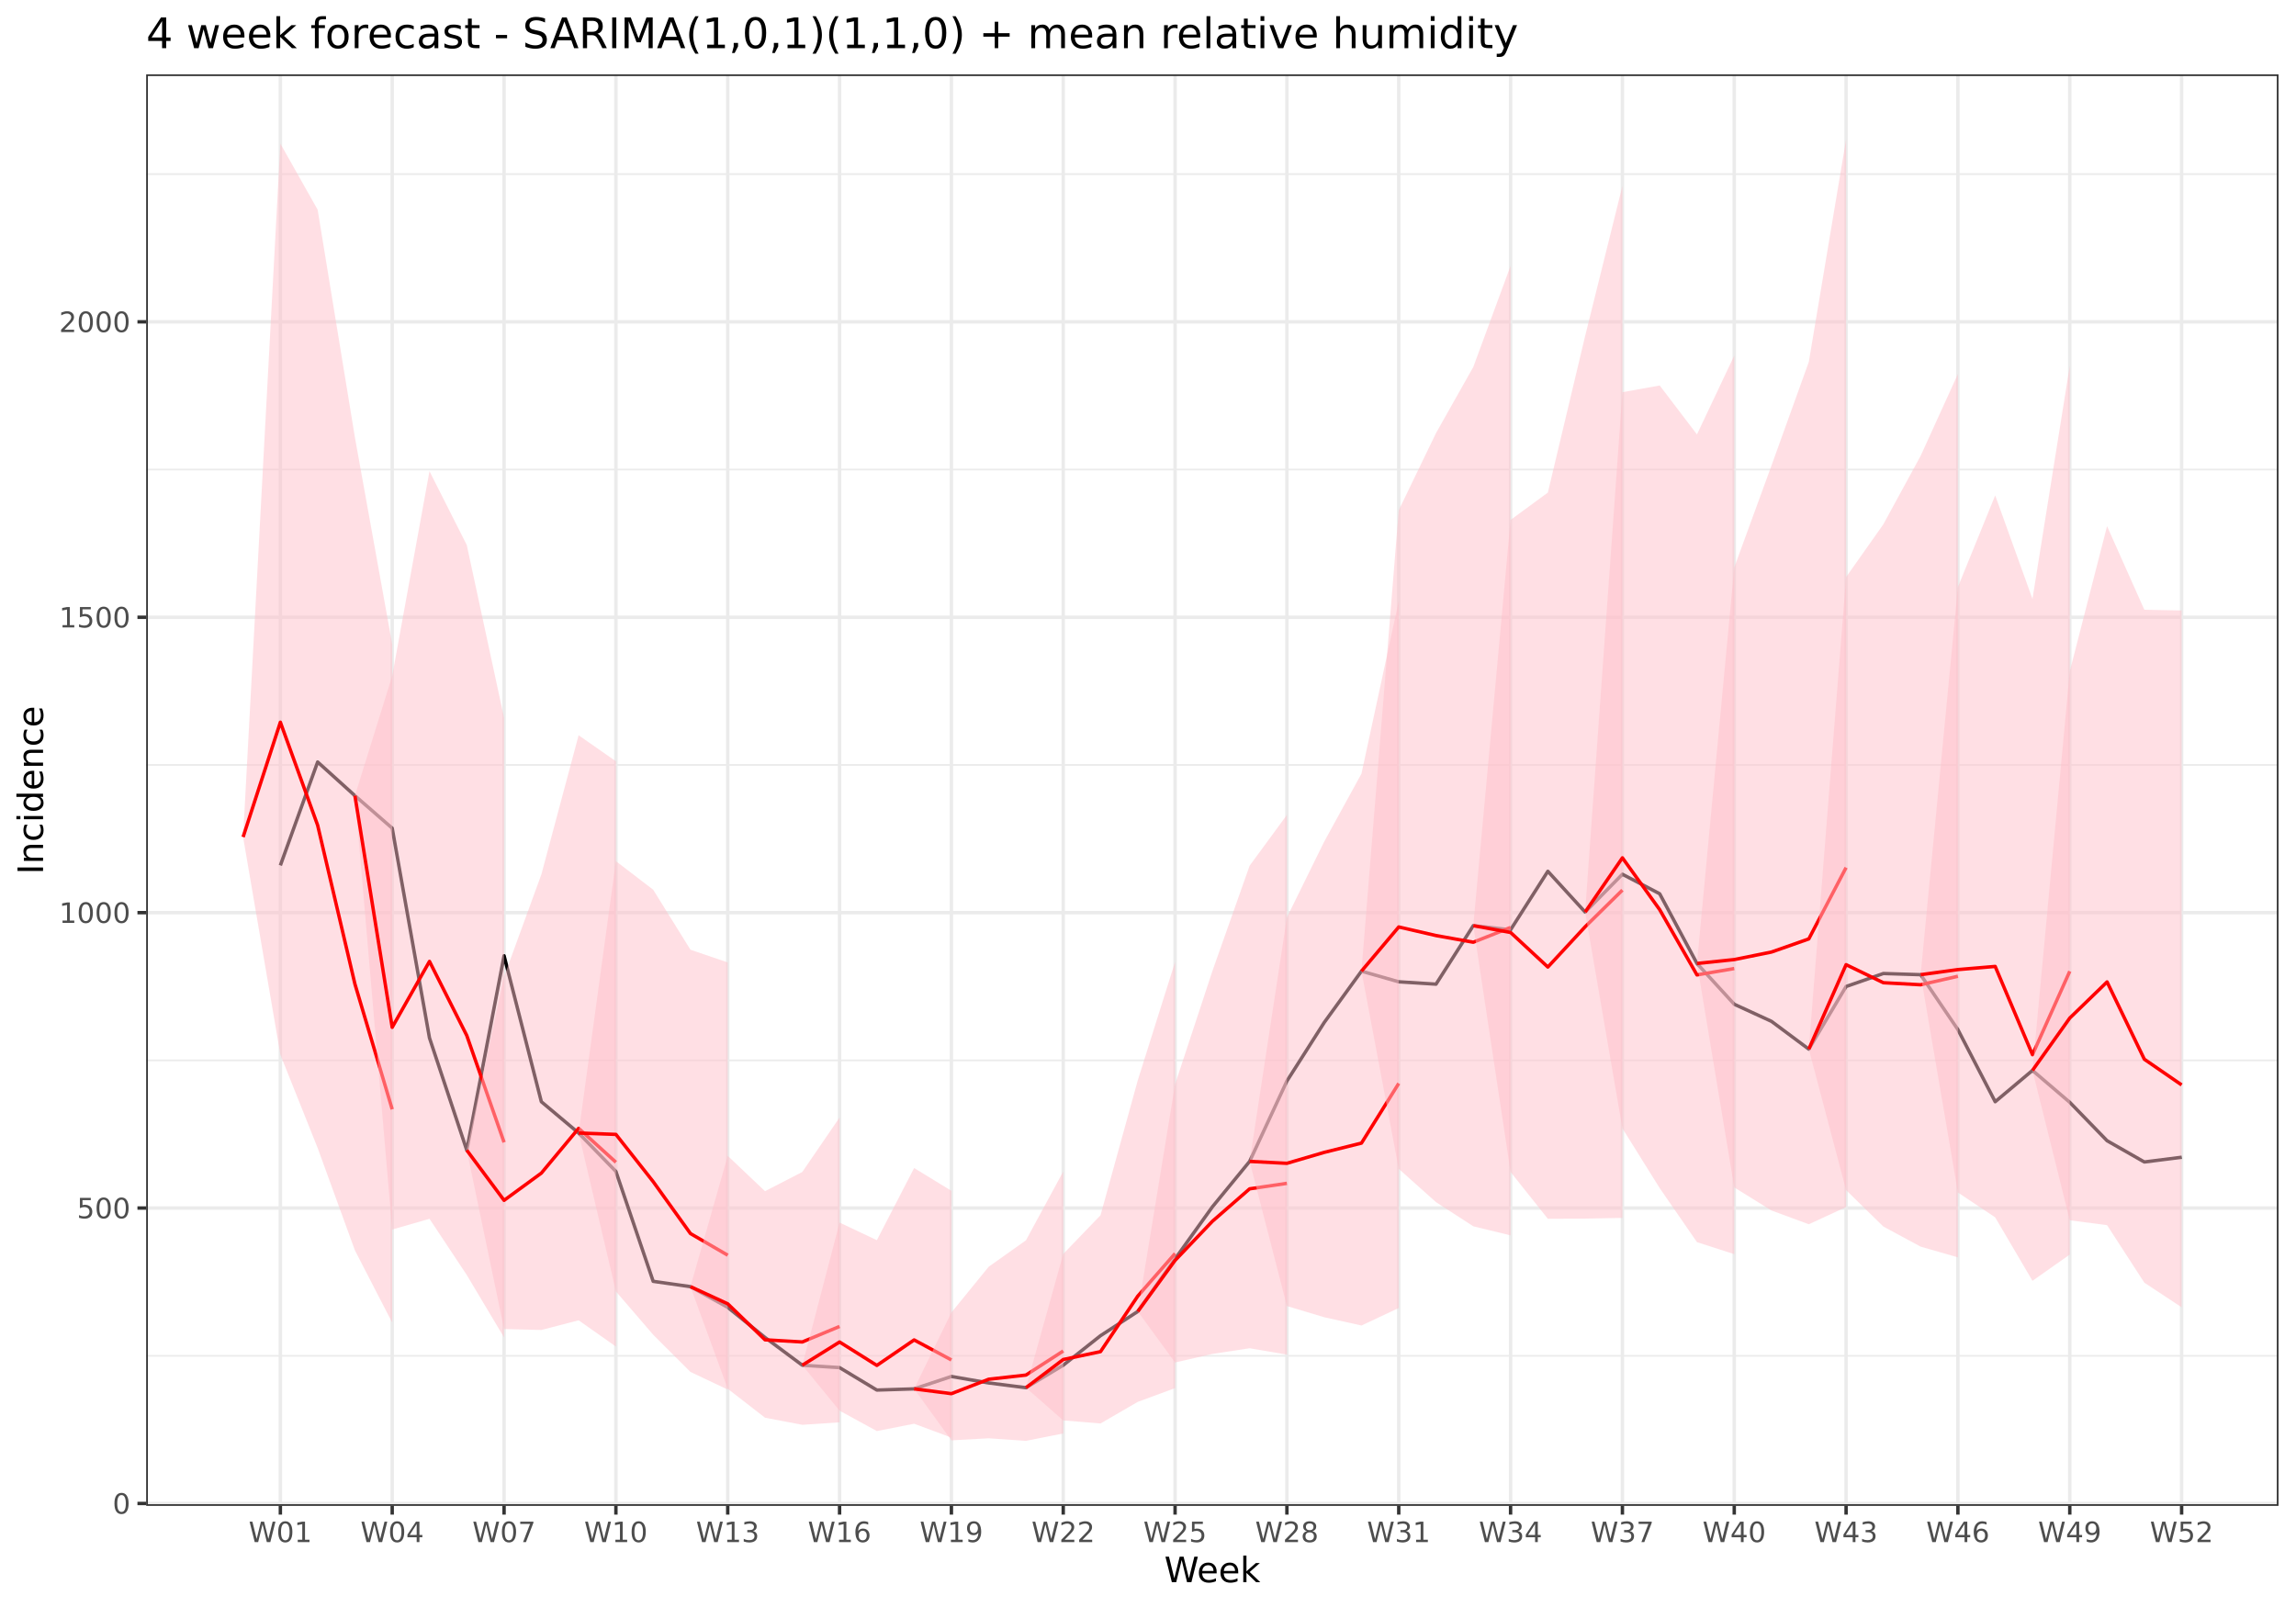
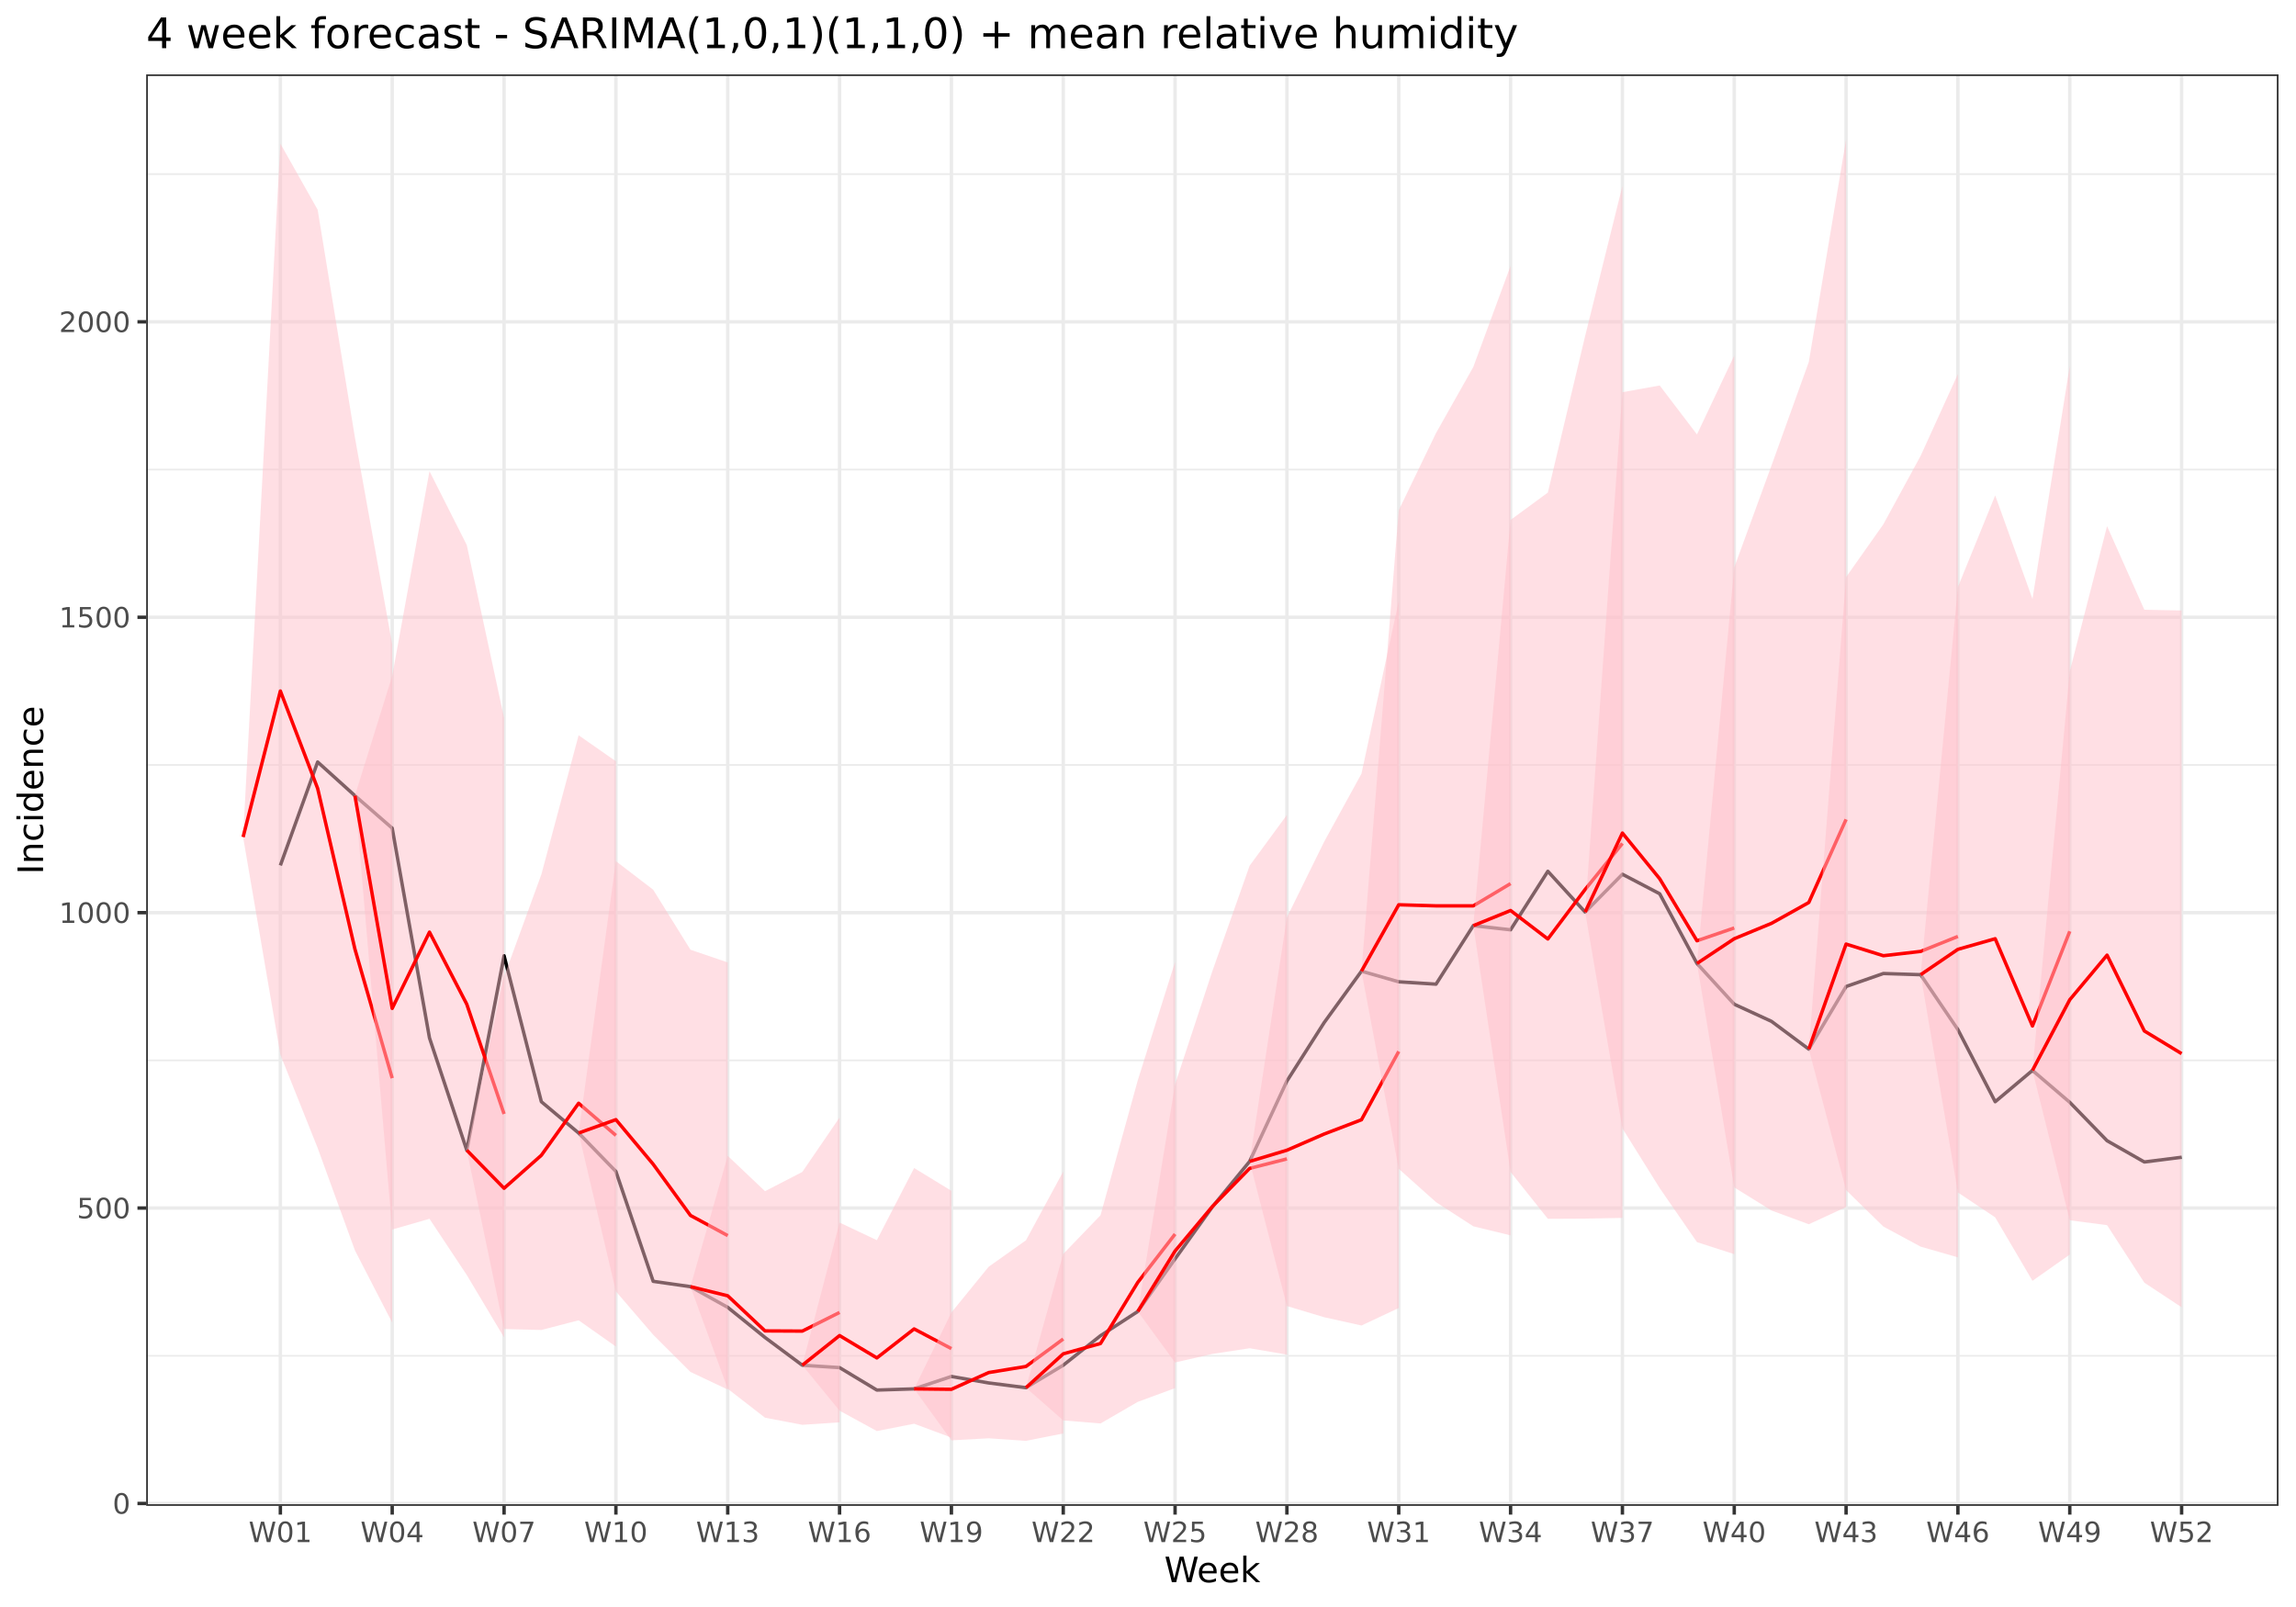
<svg xmlns="http://www.w3.org/2000/svg" class="svglite" width="720.00pt" height="504.00pt" viewBox="0 0 720.00 504.00">
  <defs>
    <style type="text/css">
    .svglite line, .svglite polyline, .svglite polygon, .svglite path, .svglite rect, .svglite circle {
      fill: none;
      stroke: #000000;
      stroke-linecap: round;
      stroke-linejoin: round;
      stroke-miterlimit: 10.00;
    }
    .svglite text {
      white-space: pre;
    }
  </style>
  </defs>
  <rect width="100%" height="100%" style="stroke: none; fill: #FFFFFF;" />
  <defs>
    <clipPath id="cpMC4wMHw3MjAuMDB8MC4wMHw1MDQuMDA=">
      <rect x="0.00" y="0.00" width="720.00" height="504.00" />
    </clipPath>
  </defs>
  <g clip-path="url(#cpMC4wMHw3MjAuMDB8MC4wMHw1MDQuMDA=)">
    <rect x="0.00" y="-0" width="720.00" height="504.00" style="stroke-width: 1.07; stroke: #FFFFFF; fill: #FFFFFF;" />
  </g>
  <defs>
    <clipPath id="cpNDUuODR8NzE0LjUyfDIzLjMyfDQ3Mi4yOQ==">
      <rect x="45.84" y="23.32" width="668.68" height="448.97" />
    </clipPath>
  </defs>
  <g clip-path="url(#cpNDUuODR8NzE0LjUyfDIzLjMyfDQ3Mi4yOQ==)">
    <rect x="45.84" y="23.32" width="668.68" height="448.97" style="stroke-width: 1.07; stroke: none; fill: #FFFFFF;" />
    <polyline points="45.84,425.21 714.52,425.21 " style="stroke-width: 0.53; stroke: #EBEBEB; stroke-linecap: butt;" />
    <polyline points="45.84,332.56 714.52,332.56 " style="stroke-width: 0.53; stroke: #EBEBEB; stroke-linecap: butt;" />
    <polyline points="45.84,239.91 714.52,239.91 " style="stroke-width: 0.53; stroke: #EBEBEB; stroke-linecap: butt;" />
    <polyline points="45.84,147.26 714.52,147.26 " style="stroke-width: 0.53; stroke: #EBEBEB; stroke-linecap: butt;" />
    <polyline points="45.84,54.61 714.52,54.61 " style="stroke-width: 0.53; stroke: #EBEBEB; stroke-linecap: butt;" />
    <polyline points="45.84,471.53 714.52,471.53 " style="stroke-width: 1.07; stroke: #EBEBEB; stroke-linecap: butt;" />
    <polyline points="45.84,378.88 714.52,378.88 " style="stroke-width: 1.07; stroke: #EBEBEB; stroke-linecap: butt;" />
    <polyline points="45.84,286.24 714.52,286.24 " style="stroke-width: 1.07; stroke: #EBEBEB; stroke-linecap: butt;" />
    <polyline points="45.84,193.59 714.52,193.59 " style="stroke-width: 1.07; stroke: #EBEBEB; stroke-linecap: butt;" />
    <polyline points="45.84,100.94 714.52,100.94 " style="stroke-width: 1.07; stroke: #EBEBEB; stroke-linecap: butt;" />
    <polyline points="87.92,472.29 87.92,23.32 " style="stroke-width: 1.07; stroke: #EBEBEB; stroke-linecap: butt;" />
    <polyline points="122.99,472.29 122.99,23.32 " style="stroke-width: 1.07; stroke: #EBEBEB; stroke-linecap: butt;" />
    <polyline points="158.07,472.29 158.07,23.32 " style="stroke-width: 1.07; stroke: #EBEBEB; stroke-linecap: butt;" />
    <polyline points="193.14,472.29 193.14,23.32 " style="stroke-width: 1.07; stroke: #EBEBEB; stroke-linecap: butt;" />
    <polyline points="228.21,472.29 228.21,23.32 " style="stroke-width: 1.07; stroke: #EBEBEB; stroke-linecap: butt;" />
    <polyline points="263.28,472.29 263.28,23.32 " style="stroke-width: 1.07; stroke: #EBEBEB; stroke-linecap: butt;" />
    <polyline points="298.35,472.29 298.35,23.32 " style="stroke-width: 1.07; stroke: #EBEBEB; stroke-linecap: butt;" />
    <polyline points="333.42,472.29 333.42,23.32 " style="stroke-width: 1.07; stroke: #EBEBEB; stroke-linecap: butt;" />
    <polyline points="368.49,472.29 368.49,23.32 " style="stroke-width: 1.07; stroke: #EBEBEB; stroke-linecap: butt;" />
    <polyline points="403.56,472.29 403.56,23.32 " style="stroke-width: 1.07; stroke: #EBEBEB; stroke-linecap: butt;" />
    <polyline points="438.63,472.29 438.63,23.32 " style="stroke-width: 1.07; stroke: #EBEBEB; stroke-linecap: butt;" />
    <polyline points="473.70,472.29 473.70,23.32 " style="stroke-width: 1.07; stroke: #EBEBEB; stroke-linecap: butt;" />
    <polyline points="508.77,472.29 508.77,23.32 " style="stroke-width: 1.07; stroke: #EBEBEB; stroke-linecap: butt;" />
    <polyline points="543.84,472.29 543.84,23.32 " style="stroke-width: 1.07; stroke: #EBEBEB; stroke-linecap: butt;" />
    <polyline points="578.91,472.29 578.91,23.32 " style="stroke-width: 1.07; stroke: #EBEBEB; stroke-linecap: butt;" />
    <polyline points="613.98,472.29 613.98,23.32 " style="stroke-width: 1.07; stroke: #EBEBEB; stroke-linecap: butt;" />
    <polyline points="649.06,472.29 649.06,23.32 " style="stroke-width: 1.07; stroke: #EBEBEB; stroke-linecap: butt;" />
    <polyline points="684.13,472.29 684.13,23.32 " style="stroke-width: 1.07; stroke: #EBEBEB; stroke-linecap: butt;" />
    <polyline points="87.92,271.41 99.61,238.98 111.30,249.55 122.99,259.74 134.68,325.52 146.37,360.73 158.07,299.76 169.76,345.53 181.45,355.35 193.14,367.40 204.83,401.86 216.52,403.53 228.21,410.02 239.90,419.47 251.59,428.17 263.28,428.92 274.97,435.96 286.66,435.59 298.35,431.70 310.04,433.73 321.73,435.22 333.42,428.17 345.11,418.91 356.80,411.31 368.49,394.82 380.18,378.51 391.87,364.25 403.56,339.05 415.25,320.70 426.94,304.58 438.63,307.92 450.32,308.66 462.01,290.31 473.70,291.61 485.39,273.26 497.08,286.05 508.77,274.19 520.46,280.31 532.15,302.17 543.84,314.96 555.53,320.33 567.22,329.04 578.91,309.40 590.60,305.32 602.29,305.69 613.98,322.92 625.67,345.53 637.36,335.71 649.06,345.72 660.75,357.76 672.44,364.43 684.13,362.95 " style="stroke-width: 1.07; stroke-linecap: butt;" />
    <polygon points="76.23,262.52 87.92,45.04 99.61,65.77 111.30,137.21 122.99,202.05 122.99,414.82 111.30,392.15 99.61,360.03 87.92,330.77 76.23,262.52 " style="stroke-width: 0.00; stroke: none; stroke-linecap: butt; fill: #FFC0CB; fill-opacity: 0.50;" />
    <polyline points="76.23,262.52 87.92,45.04 99.61,65.77 111.30,137.21 122.99,202.05 " style="stroke-width: 1.07; stroke: none; stroke-linecap: butt;" />
    <polyline points="122.99,414.82 111.30,392.15 99.61,360.03 87.92,330.77 76.23,262.52 " style="stroke-width: 1.07; stroke: none; stroke-linecap: butt;" />
-     <polyline points="76.23,262.52 87.92,226.51 99.61,258.83 111.30,308.62 122.99,347.91 " style="stroke-width: 1.07; stroke: #FF0000; stroke-linecap: butt;" />
+     <polyline points="76.23,262.52 87.92,216.72 99.61,247.28 111.30,297.66 122.99,338.14 " style="stroke-width: 1.07; stroke: #FF0000; stroke-linecap: butt;" />
    <polygon points="111.30,249.55 122.99,211.99 134.68,147.78 146.37,170.92 158.07,225.16 158.07,419.47 146.37,399.87 134.68,382.25 122.99,385.62 111.30,249.55 " style="stroke-width: 0.00; stroke: none; stroke-linecap: butt; fill: #FFC0CB; fill-opacity: 0.50;" />
    <polyline points="111.30,249.55 122.99,211.99 134.68,147.78 146.37,170.92 158.07,225.16 " style="stroke-width: 1.07; stroke: none; stroke-linecap: butt;" />
    <polyline points="158.07,419.47 146.37,399.87 134.68,382.25 122.99,385.62 111.30,249.55 " style="stroke-width: 1.07; stroke: none; stroke-linecap: butt;" />
-     <polyline points="111.30,249.55 122.99,322.20 134.68,301.52 146.37,324.76 158.07,358.27 " style="stroke-width: 1.07; stroke: #FF0000; stroke-linecap: butt;" />
+     <polyline points="111.30,249.55 122.99,316.26 134.68,292.34 146.37,314.94 158.07,349.37 " style="stroke-width: 1.07; stroke: #FF0000; stroke-linecap: butt;" />
    <polygon points="146.37,360.73 158.07,306.31 169.76,274.26 181.45,230.60 193.14,238.76 193.14,422.32 181.45,414.08 169.76,417.12 158.07,416.82 146.37,360.73 " style="stroke-width: 0.00; stroke: none; stroke-linecap: butt; fill: #FFC0CB; fill-opacity: 0.50;" />
    <polyline points="146.37,360.73 158.07,306.31 169.76,274.26 181.45,230.60 193.14,238.76 " style="stroke-width: 1.07; stroke: none; stroke-linecap: butt;" />
    <polyline points="193.14,422.32 181.45,414.08 169.76,417.12 158.07,416.82 146.37,360.73 " style="stroke-width: 1.07; stroke: none; stroke-linecap: butt;" />
-     <polyline points="146.37,360.73 158.07,376.46 169.76,367.92 181.45,353.88 193.14,364.51 " style="stroke-width: 1.07; stroke: #FF0000; stroke-linecap: butt;" />
+     <polyline points="146.37,360.73 158.07,372.68 169.76,362.33 181.45,346.01 193.14,356.10 " style="stroke-width: 1.07; stroke: #FF0000; stroke-linecap: butt;" />
    <polygon points="181.45,355.35 193.14,270.08 204.83,279.04 216.52,297.86 228.21,301.85 228.21,435.81 216.52,430.28 204.83,418.61 193.14,405.02 181.45,355.35 " style="stroke-width: 0.00; stroke: none; stroke-linecap: butt; fill: #FFC0CB; fill-opacity: 0.50;" />
    <polyline points="181.45,355.35 193.14,270.08 204.83,279.04 216.52,297.86 228.21,301.85 " style="stroke-width: 1.07; stroke: none; stroke-linecap: butt;" />
    <polyline points="228.21,435.81 216.52,430.28 204.83,418.61 193.14,405.02 181.45,355.35 " style="stroke-width: 1.07; stroke: none; stroke-linecap: butt;" />
-     <polyline points="181.45,355.35 193.14,355.78 204.83,370.60 216.52,386.88 228.21,393.67 " style="stroke-width: 1.07; stroke: #FF0000; stroke-linecap: butt;" />
+     <polyline points="181.45,355.35 193.14,351.15 204.83,365.13 216.52,381.19 228.21,387.52 " style="stroke-width: 1.07; stroke: #FF0000; stroke-linecap: butt;" />
    <polygon points="216.52,403.53 228.21,362.50 239.90,373.59 251.59,367.56 263.28,350.48 263.28,446.07 251.59,446.86 239.90,444.63 228.21,435.56 216.52,403.53 " style="stroke-width: 0.00; stroke: none; stroke-linecap: butt; fill: #FFC0CB; fill-opacity: 0.50;" />
    <polyline points="216.52,403.53 228.21,362.50 239.90,373.59 251.59,367.56 263.28,350.48 " style="stroke-width: 1.07; stroke: none; stroke-linecap: butt;" />
    <polyline points="263.28,446.07 251.59,446.86 239.90,444.63 228.21,435.56 216.52,403.53 " style="stroke-width: 1.07; stroke: none; stroke-linecap: butt;" />
-     <polyline points="216.52,403.53 228.21,408.91 239.90,420.20 251.59,420.88 263.28,416.01 " style="stroke-width: 1.07; stroke: #FF0000; stroke-linecap: butt;" />
+     <polyline points="216.52,403.53 228.21,406.40 239.90,417.41 251.59,417.47 263.28,411.62 " style="stroke-width: 1.07; stroke: #FF0000; stroke-linecap: butt;" />
    <polygon points="251.59,428.17 263.28,383.43 274.97,388.96 286.66,366.33 298.35,373.47 298.35,450.87 286.66,446.52 274.97,448.82 263.28,442.43 251.59,428.17 " style="stroke-width: 0.00; stroke: none; stroke-linecap: butt; fill: #FFC0CB; fill-opacity: 0.50;" />
    <polyline points="251.59,428.17 263.28,383.43 274.97,388.96 286.66,366.33 298.35,373.47 " style="stroke-width: 1.07; stroke: none; stroke-linecap: butt;" />
    <polyline points="298.35,450.87 286.66,446.52 274.97,448.82 263.28,442.43 251.59,428.17 " style="stroke-width: 1.07; stroke: none; stroke-linecap: butt;" />
-     <polyline points="251.59,428.17 263.28,420.89 274.97,428.23 286.66,420.24 298.35,426.52 " style="stroke-width: 1.07; stroke: #FF0000; stroke-linecap: butt;" />
+     <polyline points="251.59,428.17 263.28,418.87 274.97,425.88 286.66,416.79 298.35,422.97 " style="stroke-width: 1.07; stroke: #FF0000; stroke-linecap: butt;" />
    <polygon points="286.66,435.59 298.35,411.63 310.04,397.29 321.73,388.99 333.42,367.42 333.42,449.57 321.73,451.89 310.04,451.09 298.35,451.73 286.66,435.59 " style="stroke-width: 0.00; stroke: none; stroke-linecap: butt; fill: #FFC0CB; fill-opacity: 0.50;" />
    <polyline points="286.66,435.59 298.35,411.63 310.04,397.29 321.73,388.99 333.42,367.42 " style="stroke-width: 1.07; stroke: none; stroke-linecap: butt;" />
    <polyline points="333.42,449.57 321.73,451.89 310.04,451.09 298.35,451.73 286.66,435.59 " style="stroke-width: 1.07; stroke: none; stroke-linecap: butt;" />
-     <polyline points="286.66,435.59 298.35,437.09 310.04,432.57 321.73,431.26 333.42,423.71 " style="stroke-width: 1.07; stroke: #FF0000; stroke-linecap: butt;" />
+     <polyline points="286.66,435.59 298.35,435.72 310.04,430.47 321.73,428.56 333.42,419.95 " style="stroke-width: 1.07; stroke: #FF0000; stroke-linecap: butt;" />
    <polygon points="321.73,435.22 333.42,393.28 345.11,381.14 356.80,338.80 368.49,301.69 368.49,435.35 356.80,439.66 345.11,446.44 333.42,445.48 321.73,435.22 " style="stroke-width: 0.00; stroke: none; stroke-linecap: butt; fill: #FFC0CB; fill-opacity: 0.50;" />
    <polyline points="321.73,435.22 333.42,393.28 345.11,381.14 356.80,338.80 368.49,301.69 " style="stroke-width: 1.07; stroke: none; stroke-linecap: butt;" />
    <polyline points="368.49,435.35 356.80,439.66 345.11,446.44 333.42,445.48 321.73,435.22 " style="stroke-width: 1.07; stroke: none; stroke-linecap: butt;" />
-     <polyline points="321.73,435.22 333.42,426.38 345.11,423.91 356.80,406.49 368.49,393.14 " style="stroke-width: 1.07; stroke: #FF0000; stroke-linecap: butt;" />
+     <polyline points="321.73,435.22 333.42,424.60 345.11,421.36 356.80,402.18 368.49,387.04 " style="stroke-width: 1.07; stroke: #FF0000; stroke-linecap: butt;" />
    <polygon points="356.80,411.31 368.49,340.08 380.18,304.59 391.87,271.51 403.56,255.58 403.56,424.85 391.87,422.85 380.18,424.63 368.49,427.31 356.80,411.31 " style="stroke-width: 0.00; stroke: none; stroke-linecap: butt; fill: #FFC0CB; fill-opacity: 0.50;" />
    <polyline points="356.80,411.31 368.49,340.08 380.18,304.59 391.87,271.51 403.56,255.58 " style="stroke-width: 1.07; stroke: none; stroke-linecap: butt;" />
    <polyline points="403.56,424.85 391.87,422.85 380.18,424.63 368.49,427.31 356.80,411.31 " style="stroke-width: 1.07; stroke: none; stroke-linecap: butt;" />
-     <polyline points="356.80,411.31 368.49,395.29 380.18,383.04 391.87,372.85 403.56,371.13 " style="stroke-width: 1.07; stroke: #FF0000; stroke-linecap: butt;" />
+     <polyline points="356.80,411.31 368.49,392.35 380.18,378.40 391.87,366.44 403.56,363.46 " style="stroke-width: 1.07; stroke: #FF0000; stroke-linecap: butt;" />
    <polygon points="391.87,364.25 403.56,287.73 415.25,263.97 426.94,242.65 438.63,188.47 438.63,410.22 426.94,415.72 415.25,413.12 403.56,409.61 391.87,364.25 " style="stroke-width: 0.00; stroke: none; stroke-linecap: butt; fill: #FFC0CB; fill-opacity: 0.50;" />
    <polyline points="391.87,364.25 403.56,287.73 415.25,263.97 426.94,242.65 438.63,188.47 " style="stroke-width: 1.07; stroke: none; stroke-linecap: butt;" />
    <polyline points="438.63,410.22 426.94,415.72 415.25,413.12 403.56,409.61 391.87,364.25 " style="stroke-width: 1.07; stroke: none; stroke-linecap: butt;" />
-     <polyline points="391.87,364.25 403.56,364.85 415.25,361.42 426.94,358.51 438.63,339.79 " style="stroke-width: 1.07; stroke: #FF0000; stroke-linecap: butt;" />
+     <polyline points="391.87,364.25 403.56,360.74 415.25,355.66 426.94,351.19 438.63,329.76 " style="stroke-width: 1.07; stroke: #FF0000; stroke-linecap: butt;" />
    <polygon points="426.94,304.58 438.63,160.03 450.32,135.82 462.01,115.10 473.70,83.38 473.70,387.45 462.01,384.60 450.32,377.03 438.63,366.58 426.94,304.58 " style="stroke-width: 0.00; stroke: none; stroke-linecap: butt; fill: #FFC0CB; fill-opacity: 0.50;" />
    <polyline points="426.94,304.58 438.63,160.03 450.32,135.82 462.01,115.10 473.70,83.38 " style="stroke-width: 1.07; stroke: none; stroke-linecap: butt;" />
    <polyline points="473.70,387.45 462.01,384.60 450.32,377.03 438.63,366.58 426.94,304.58 " style="stroke-width: 1.07; stroke: none; stroke-linecap: butt;" />
-     <polyline points="426.94,304.58 438.63,290.72 450.32,293.42 462.01,295.51 473.70,290.87 " style="stroke-width: 1.07; stroke: #FF0000; stroke-linecap: butt;" />
+     <polyline points="426.94,304.58 438.63,283.76 450.32,284.10 462.01,284.10 473.70,277.12 " style="stroke-width: 1.07; stroke: #FF0000; stroke-linecap: butt;" />
    <polygon points="462.01,290.31 473.70,163.06 485.39,154.48 497.08,105.38 508.77,58.32 508.77,381.97 497.08,382.19 485.39,382.25 473.70,367.57 462.01,290.31 " style="stroke-width: 0.00; stroke: none; stroke-linecap: butt; fill: #FFC0CB; fill-opacity: 0.50;" />
    <polyline points="462.01,290.31 473.70,163.06 485.39,154.48 497.08,105.38 508.77,58.32 " style="stroke-width: 1.07; stroke: none; stroke-linecap: butt;" />
    <polyline points="508.77,381.97 497.08,382.19 485.39,382.25 473.70,367.57 462.01,290.31 " style="stroke-width: 1.07; stroke: none; stroke-linecap: butt;" />
-     <polyline points="462.01,290.31 473.70,292.45 485.39,303.29 497.08,290.67 508.77,279.16 " style="stroke-width: 1.07; stroke: #FF0000; stroke-linecap: butt;" />
+     <polyline points="462.01,290.31 473.70,285.56 485.39,294.49 497.08,278.96 508.77,264.53 " style="stroke-width: 1.07; stroke: #FF0000; stroke-linecap: butt;" />
    <polygon points="497.08,286.05 508.77,123.00 520.46,120.90 532.15,136.25 543.84,111.53 543.84,393.34 532.15,389.57 520.46,372.62 508.77,353.89 497.08,286.05 " style="stroke-width: 0.00; stroke: none; stroke-linecap: butt; fill: #FFC0CB; fill-opacity: 0.50;" />
    <polyline points="497.08,286.05 508.77,123.00 520.46,120.90 532.15,136.25 543.84,111.53 " style="stroke-width: 1.07; stroke: none; stroke-linecap: butt;" />
    <polyline points="543.84,393.34 532.15,389.57 520.46,372.62 508.77,353.89 497.08,286.05 " style="stroke-width: 1.07; stroke: none; stroke-linecap: butt;" />
-     <polyline points="497.08,286.05 508.77,269.04 520.46,285.30 532.15,305.76 543.84,303.76 " style="stroke-width: 1.07; stroke: #FF0000; stroke-linecap: butt;" />
+     <polyline points="497.08,286.05 508.77,261.27 520.46,275.60 532.15,295.05 543.84,291.03 " style="stroke-width: 1.07; stroke: #FF0000; stroke-linecap: butt;" />
    <polygon points="532.15,302.17 543.84,177.98 555.53,145.98 567.22,113.52 578.91,43.73 578.91,378.56 567.22,383.96 555.53,379.65 543.84,372.41 532.15,302.17 " style="stroke-width: 0.00; stroke: none; stroke-linecap: butt; fill: #FFC0CB; fill-opacity: 0.50;" />
    <polyline points="532.15,302.17 543.84,177.98 555.53,145.98 567.22,113.52 578.91,43.73 " style="stroke-width: 1.07; stroke: none; stroke-linecap: butt;" />
    <polyline points="578.91,378.56 567.22,383.96 555.53,379.65 543.84,372.41 532.15,302.17 " style="stroke-width: 1.07; stroke: none; stroke-linecap: butt;" />
-     <polyline points="532.15,302.17 543.84,300.95 555.53,298.58 567.22,294.47 578.91,272.10 " style="stroke-width: 1.07; stroke: #FF0000; stroke-linecap: butt;" />
+     <polyline points="532.15,302.17 543.84,294.41 555.53,289.58 567.22,283.05 578.91,256.98 " style="stroke-width: 1.07; stroke: #FF0000; stroke-linecap: butt;" />
    <polygon points="567.22,329.04 578.91,181.00 590.60,164.43 602.29,142.97 613.98,117.29 613.98,394.35 602.29,390.98 590.60,384.68 578.91,373.25 567.22,329.04 " style="stroke-width: 0.00; stroke: none; stroke-linecap: butt; fill: #FFC0CB; fill-opacity: 0.50;" />
    <polyline points="567.22,329.04 578.91,181.00 590.60,164.43 602.29,142.97 613.98,117.29 " style="stroke-width: 1.07; stroke: none; stroke-linecap: butt;" />
    <polyline points="613.98,394.35 602.29,390.98 590.60,384.68 578.91,373.25 567.22,329.04 " style="stroke-width: 1.07; stroke: none; stroke-linecap: butt;" />
-     <polyline points="567.22,329.04 578.91,302.55 590.60,308.21 602.29,308.85 613.98,306.18 " style="stroke-width: 1.07; stroke: #FF0000; stroke-linecap: butt;" />
+     <polyline points="567.22,329.04 578.91,296.09 590.60,299.74 602.29,298.39 613.98,293.69 " style="stroke-width: 1.07; stroke: #FF0000; stroke-linecap: butt;" />
    <polygon points="602.29,305.69 613.98,184.09 625.67,155.38 637.36,187.84 649.06,114.71 649.06,393.46 637.36,401.70 625.67,381.80 613.98,374.00 602.29,305.69 " style="stroke-width: 0.00; stroke: none; stroke-linecap: butt; fill: #FFC0CB; fill-opacity: 0.50;" />
    <polyline points="602.29,305.69 613.98,184.09 625.67,155.38 637.36,187.84 649.06,114.71 " style="stroke-width: 1.07; stroke: none; stroke-linecap: butt;" />
    <polyline points="649.06,393.46 637.36,401.70 625.67,381.80 613.98,374.00 602.29,305.69 " style="stroke-width: 1.07; stroke: none; stroke-linecap: butt;" />
-     <polyline points="602.29,305.69 613.98,304.09 625.67,303.10 637.36,330.78 649.06,304.62 " style="stroke-width: 1.07; stroke: #FF0000; stroke-linecap: butt;" />
+     <polyline points="602.29,305.69 613.98,297.73 625.67,294.41 637.36,321.78 649.06,292.08 " style="stroke-width: 1.07; stroke: #FF0000; stroke-linecap: butt;" />
    <polygon points="637.36,335.71 649.06,210.56 660.75,165.02 672.44,191.23 684.13,191.47 684.13,410.00 672.44,402.28 660.75,384.24 649.06,382.72 637.36,335.71 " style="stroke-width: 0.00; stroke: none; stroke-linecap: butt; fill: #FFC0CB; fill-opacity: 0.50;" />
    <polyline points="637.36,335.71 649.06,210.56 660.75,165.02 672.44,191.23 684.13,191.47 " style="stroke-width: 1.07; stroke: none; stroke-linecap: butt;" />
    <polyline points="684.13,410.00 672.44,402.28 660.75,384.24 649.06,382.72 637.36,335.71 " style="stroke-width: 1.07; stroke: none; stroke-linecap: butt;" />
-     <polyline points="637.36,335.71 649.06,319.29 660.75,307.96 672.44,332.21 684.13,340.26 " style="stroke-width: 1.07; stroke: #FF0000; stroke-linecap: butt;" />
+     <polyline points="637.36,335.71 649.06,313.54 660.75,299.56 672.44,323.34 684.13,330.45 " style="stroke-width: 1.07; stroke: #FF0000; stroke-linecap: butt;" />
    <rect x="45.84" y="23.32" width="668.68" height="448.97" style="stroke-width: 1.07; stroke: #333333;" />
  </g>
  <g clip-path="url(#cpMC4wMHw3MjAuMDB8MC4wMHw1MDQuMDA=)">
    <text x="40.91" y="474.74" text-anchor="end" style="font-size: 8.80px;fill: #4D4D4D; font-family: &quot;DejaVu Sans&quot;;" textLength="5.59px" lengthAdjust="spacingAndGlyphs">0</text>
    <text x="40.91" y="382.09" text-anchor="end" style="font-size: 8.80px;fill: #4D4D4D; font-family: &quot;DejaVu Sans&quot;;" textLength="16.78px" lengthAdjust="spacingAndGlyphs">500</text>
    <text x="40.91" y="289.44" text-anchor="end" style="font-size: 8.80px;fill: #4D4D4D; font-family: &quot;DejaVu Sans&quot;;" textLength="22.38px" lengthAdjust="spacingAndGlyphs">1000</text>
    <text x="40.91" y="196.79" text-anchor="end" style="font-size: 8.80px;fill: #4D4D4D; font-family: &quot;DejaVu Sans&quot;;" textLength="22.38px" lengthAdjust="spacingAndGlyphs">1500</text>
    <text x="40.91" y="104.14" text-anchor="end" style="font-size: 8.80px;fill: #4D4D4D; font-family: &quot;DejaVu Sans&quot;;" textLength="22.38px" lengthAdjust="spacingAndGlyphs">2000</text>
    <polyline points="43.10,471.53 45.84,471.53 " style="stroke-width: 1.07; stroke: #333333; stroke-linecap: butt;" />
    <polyline points="43.10,378.88 45.84,378.88 " style="stroke-width: 1.07; stroke: #333333; stroke-linecap: butt;" />
    <polyline points="43.10,286.24 45.84,286.24 " style="stroke-width: 1.07; stroke: #333333; stroke-linecap: butt;" />
    <polyline points="43.10,193.59 45.84,193.59 " style="stroke-width: 1.07; stroke: #333333; stroke-linecap: butt;" />
    <polyline points="43.10,100.94 45.84,100.94 " style="stroke-width: 1.07; stroke: #333333; stroke-linecap: butt;" />
    <polyline points="87.92,475.03 87.92,472.29 " style="stroke-width: 1.07; stroke: #333333; stroke-linecap: butt;" />
    <polyline points="122.99,475.03 122.99,472.29 " style="stroke-width: 1.07; stroke: #333333; stroke-linecap: butt;" />
    <polyline points="158.07,475.03 158.07,472.29 " style="stroke-width: 1.07; stroke: #333333; stroke-linecap: butt;" />
    <polyline points="193.14,475.03 193.14,472.29 " style="stroke-width: 1.07; stroke: #333333; stroke-linecap: butt;" />
    <polyline points="228.21,475.03 228.21,472.29 " style="stroke-width: 1.07; stroke: #333333; stroke-linecap: butt;" />
    <polyline points="263.28,475.03 263.28,472.29 " style="stroke-width: 1.07; stroke: #333333; stroke-linecap: butt;" />
    <polyline points="298.35,475.03 298.35,472.29 " style="stroke-width: 1.07; stroke: #333333; stroke-linecap: butt;" />
    <polyline points="333.42,475.03 333.42,472.29 " style="stroke-width: 1.07; stroke: #333333; stroke-linecap: butt;" />
    <polyline points="368.49,475.03 368.49,472.29 " style="stroke-width: 1.07; stroke: #333333; stroke-linecap: butt;" />
    <polyline points="403.56,475.03 403.56,472.29 " style="stroke-width: 1.07; stroke: #333333; stroke-linecap: butt;" />
    <polyline points="438.63,475.03 438.63,472.29 " style="stroke-width: 1.07; stroke: #333333; stroke-linecap: butt;" />
    <polyline points="473.70,475.03 473.70,472.29 " style="stroke-width: 1.07; stroke: #333333; stroke-linecap: butt;" />
    <polyline points="508.77,475.03 508.77,472.29 " style="stroke-width: 1.07; stroke: #333333; stroke-linecap: butt;" />
    <polyline points="543.84,475.03 543.84,472.29 " style="stroke-width: 1.07; stroke: #333333; stroke-linecap: butt;" />
    <polyline points="578.91,475.03 578.91,472.29 " style="stroke-width: 1.07; stroke: #333333; stroke-linecap: butt;" />
    <polyline points="613.98,475.03 613.98,472.29 " style="stroke-width: 1.07; stroke: #333333; stroke-linecap: butt;" />
    <polyline points="649.06,475.03 649.06,472.29 " style="stroke-width: 1.07; stroke: #333333; stroke-linecap: butt;" />
    <polyline points="684.13,475.03 684.13,472.29 " style="stroke-width: 1.07; stroke: #333333; stroke-linecap: butt;" />
    <text x="87.92" y="483.64" text-anchor="middle" style="font-size: 8.80px;fill: #4D4D4D; font-family: &quot;DejaVu Sans&quot;;" textLength="19.89px" lengthAdjust="spacingAndGlyphs">W01</text>
    <text x="122.99" y="483.64" text-anchor="middle" style="font-size: 8.80px;fill: #4D4D4D; font-family: &quot;DejaVu Sans&quot;;" textLength="19.89px" lengthAdjust="spacingAndGlyphs">W04</text>
    <text x="158.07" y="483.64" text-anchor="middle" style="font-size: 8.80px;fill: #4D4D4D; font-family: &quot;DejaVu Sans&quot;;" textLength="19.89px" lengthAdjust="spacingAndGlyphs">W07</text>
    <text x="193.14" y="483.64" text-anchor="middle" style="font-size: 8.80px;fill: #4D4D4D; font-family: &quot;DejaVu Sans&quot;;" textLength="19.89px" lengthAdjust="spacingAndGlyphs">W10</text>
    <text x="228.21" y="483.64" text-anchor="middle" style="font-size: 8.80px;fill: #4D4D4D; font-family: &quot;DejaVu Sans&quot;;" textLength="19.89px" lengthAdjust="spacingAndGlyphs">W13</text>
    <text x="263.28" y="483.64" text-anchor="middle" style="font-size: 8.80px;fill: #4D4D4D; font-family: &quot;DejaVu Sans&quot;;" textLength="19.89px" lengthAdjust="spacingAndGlyphs">W16</text>
    <text x="298.35" y="483.64" text-anchor="middle" style="font-size: 8.80px;fill: #4D4D4D; font-family: &quot;DejaVu Sans&quot;;" textLength="19.89px" lengthAdjust="spacingAndGlyphs">W19</text>
    <text x="333.42" y="483.64" text-anchor="middle" style="font-size: 8.80px;fill: #4D4D4D; font-family: &quot;DejaVu Sans&quot;;" textLength="19.89px" lengthAdjust="spacingAndGlyphs">W22</text>
    <text x="368.49" y="483.64" text-anchor="middle" style="font-size: 8.80px;fill: #4D4D4D; font-family: &quot;DejaVu Sans&quot;;" textLength="19.89px" lengthAdjust="spacingAndGlyphs">W25</text>
    <text x="403.56" y="483.64" text-anchor="middle" style="font-size: 8.80px;fill: #4D4D4D; font-family: &quot;DejaVu Sans&quot;;" textLength="19.89px" lengthAdjust="spacingAndGlyphs">W28</text>
    <text x="438.63" y="483.64" text-anchor="middle" style="font-size: 8.80px;fill: #4D4D4D; font-family: &quot;DejaVu Sans&quot;;" textLength="19.89px" lengthAdjust="spacingAndGlyphs">W31</text>
    <text x="473.70" y="483.64" text-anchor="middle" style="font-size: 8.80px;fill: #4D4D4D; font-family: &quot;DejaVu Sans&quot;;" textLength="19.89px" lengthAdjust="spacingAndGlyphs">W34</text>
    <text x="508.77" y="483.64" text-anchor="middle" style="font-size: 8.80px;fill: #4D4D4D; font-family: &quot;DejaVu Sans&quot;;" textLength="19.89px" lengthAdjust="spacingAndGlyphs">W37</text>
    <text x="543.84" y="483.64" text-anchor="middle" style="font-size: 8.80px;fill: #4D4D4D; font-family: &quot;DejaVu Sans&quot;;" textLength="19.89px" lengthAdjust="spacingAndGlyphs">W40</text>
    <text x="578.91" y="483.64" text-anchor="middle" style="font-size: 8.80px;fill: #4D4D4D; font-family: &quot;DejaVu Sans&quot;;" textLength="19.89px" lengthAdjust="spacingAndGlyphs">W43</text>
    <text x="613.98" y="483.64" text-anchor="middle" style="font-size: 8.80px;fill: #4D4D4D; font-family: &quot;DejaVu Sans&quot;;" textLength="19.89px" lengthAdjust="spacingAndGlyphs">W46</text>
    <text x="649.06" y="483.64" text-anchor="middle" style="font-size: 8.80px;fill: #4D4D4D; font-family: &quot;DejaVu Sans&quot;;" textLength="19.89px" lengthAdjust="spacingAndGlyphs">W49</text>
    <text x="684.13" y="483.64" text-anchor="middle" style="font-size: 8.80px;fill: #4D4D4D; font-family: &quot;DejaVu Sans&quot;;" textLength="19.89px" lengthAdjust="spacingAndGlyphs">W52</text>
    <text x="380.18" y="496.23" text-anchor="middle" style="font-size: 11.00px; font-family: &quot;DejaVu Sans&quot;;" textLength="30.14px" lengthAdjust="spacingAndGlyphs">Week</text>
    <text transform="translate(13.50,247.81) rotate(-90)" text-anchor="middle" style="font-size: 11.00px; font-family: &quot;DejaVu Sans&quot;;" textLength="52.86px" lengthAdjust="spacingAndGlyphs">Incidence</text>
    <text x="45.84" y="15.10" style="font-size: 13.20px; font-family: &quot;DejaVu Sans&quot;;" textLength="429.96px" lengthAdjust="spacingAndGlyphs">4 week forecast - SARIMA(1,0,1)(1,1,0) + mean relative humidity</text>
  </g>
</svg>
